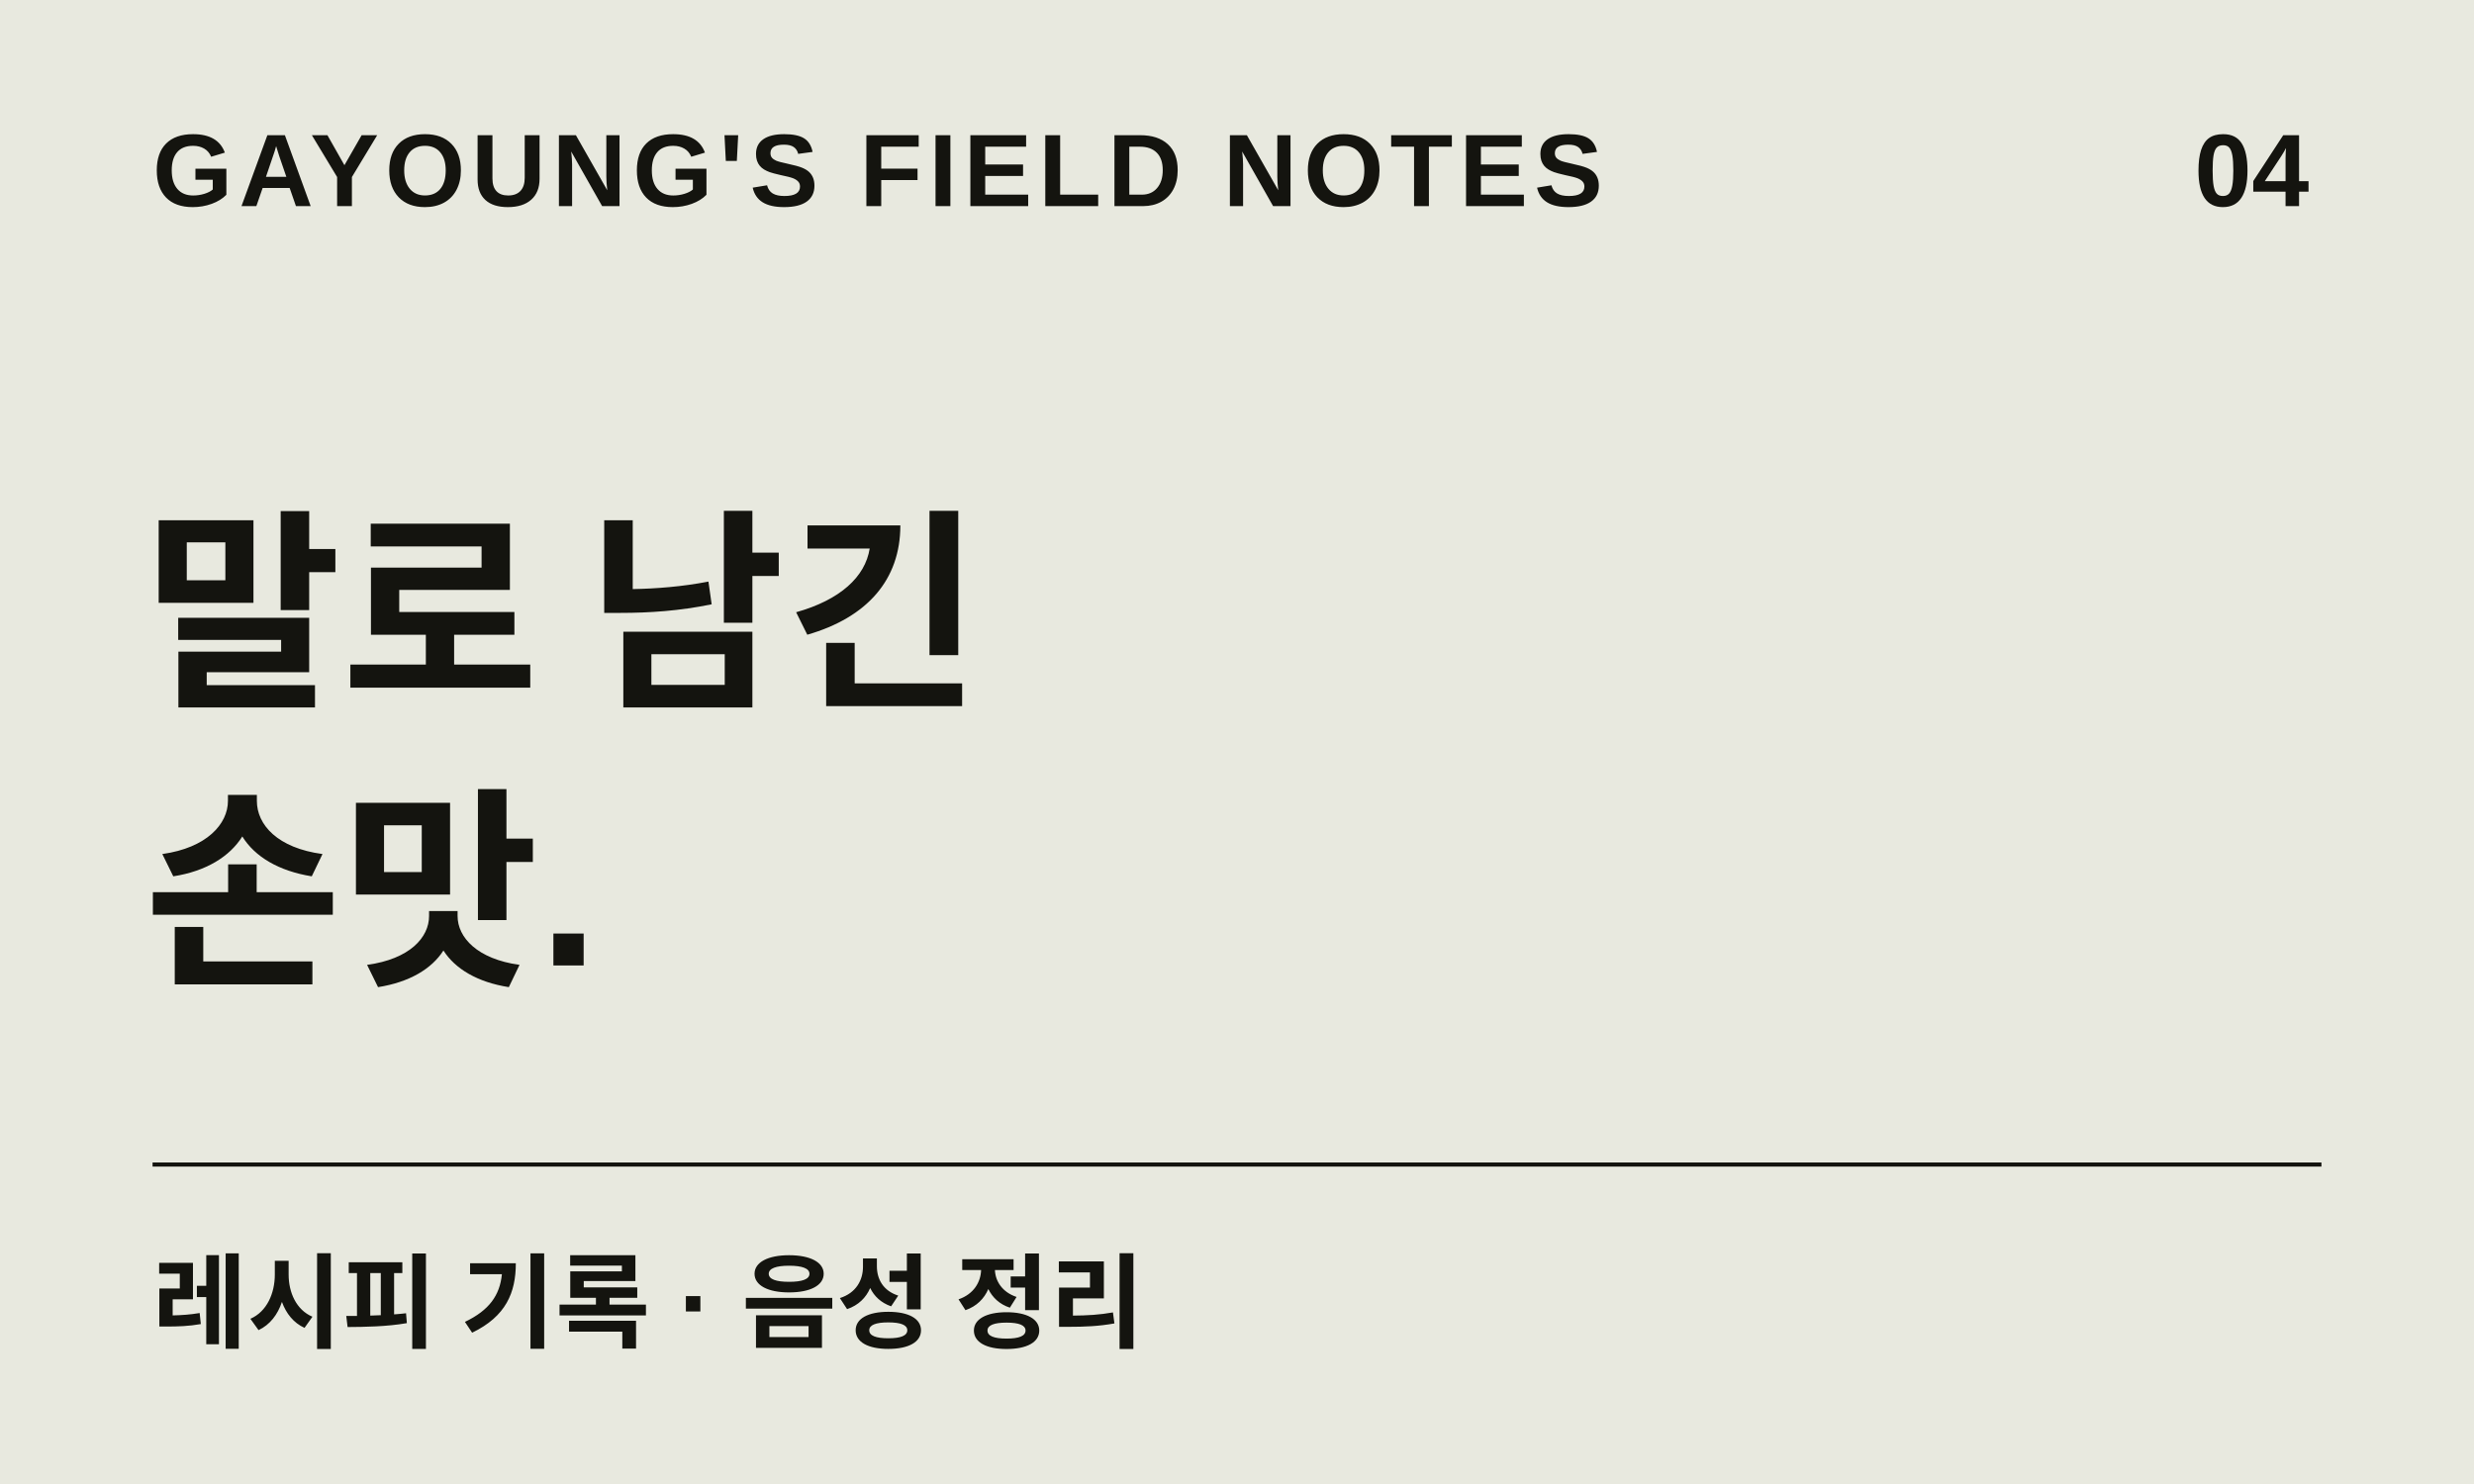
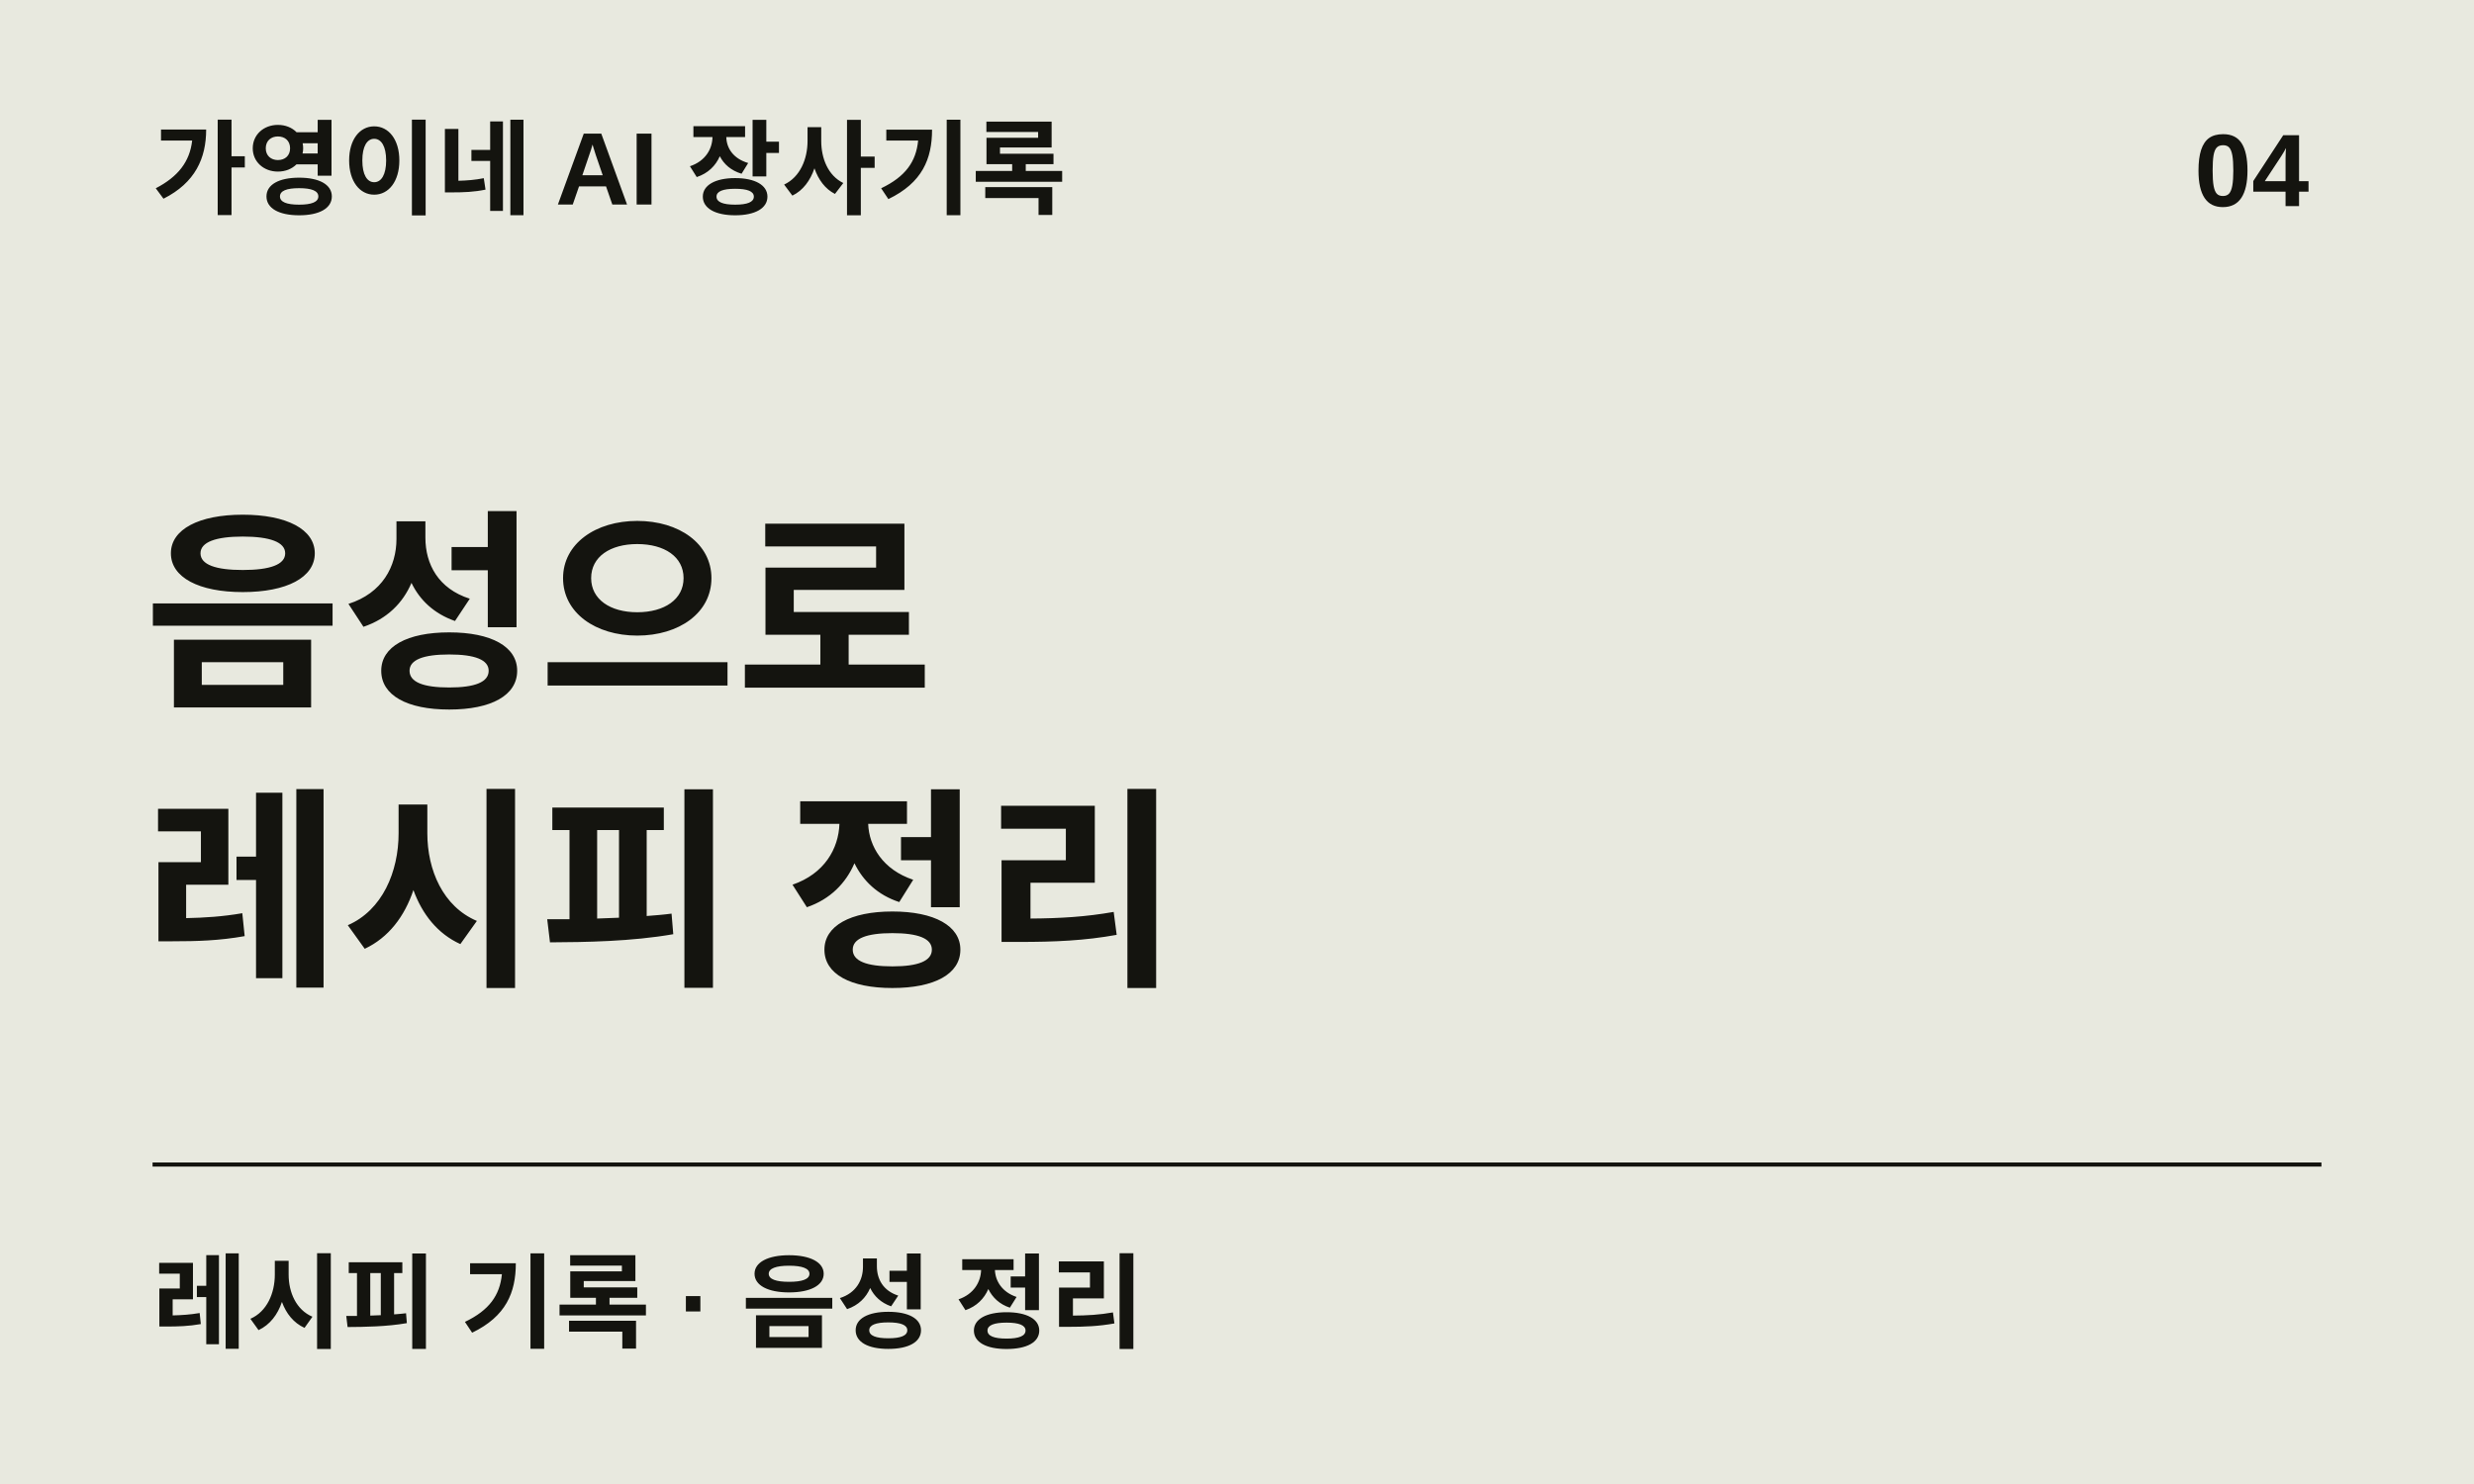
<svg xmlns="http://www.w3.org/2000/svg" width="1200" height="720" viewBox="0 0 1200 720">
  <rect width="1200" height="720" fill="#E8E9DF" />
  <g fill="#14140F" font-family="Arial, Noto Sans KR, sans-serif">
-     <text x="74" y="100" font-size="50" font-weight="700" letter-spacing="3">GAYOUNG'S FIELD NOTES</text>
+     <text x="74" y="100" font-size="50" font-weight="700" letter-spacing="0">가영이네 AI 장사기록</text>
    <text x="1120" y="100" font-size="50" font-weight="700" text-anchor="end">04</text>
-     <text x="70" y="335" font-size="104" font-weight="800">말로 남긴</text>
-     <text x="70" y="470" font-size="104" font-weight="800">손맛.</text>
+     <text x="70" y="335" font-size="104" font-weight="800">음성으로</text>
+     <text x="70" y="470" font-size="104" font-weight="800">레시피 정리</text>
    <text x="74" y="650" font-size="50" font-weight="700">레시피 기록 · 음성 정리</text>
  </g>
  <path d="M74 565H1126" stroke="#14140F" stroke-width="2" />
</svg>
